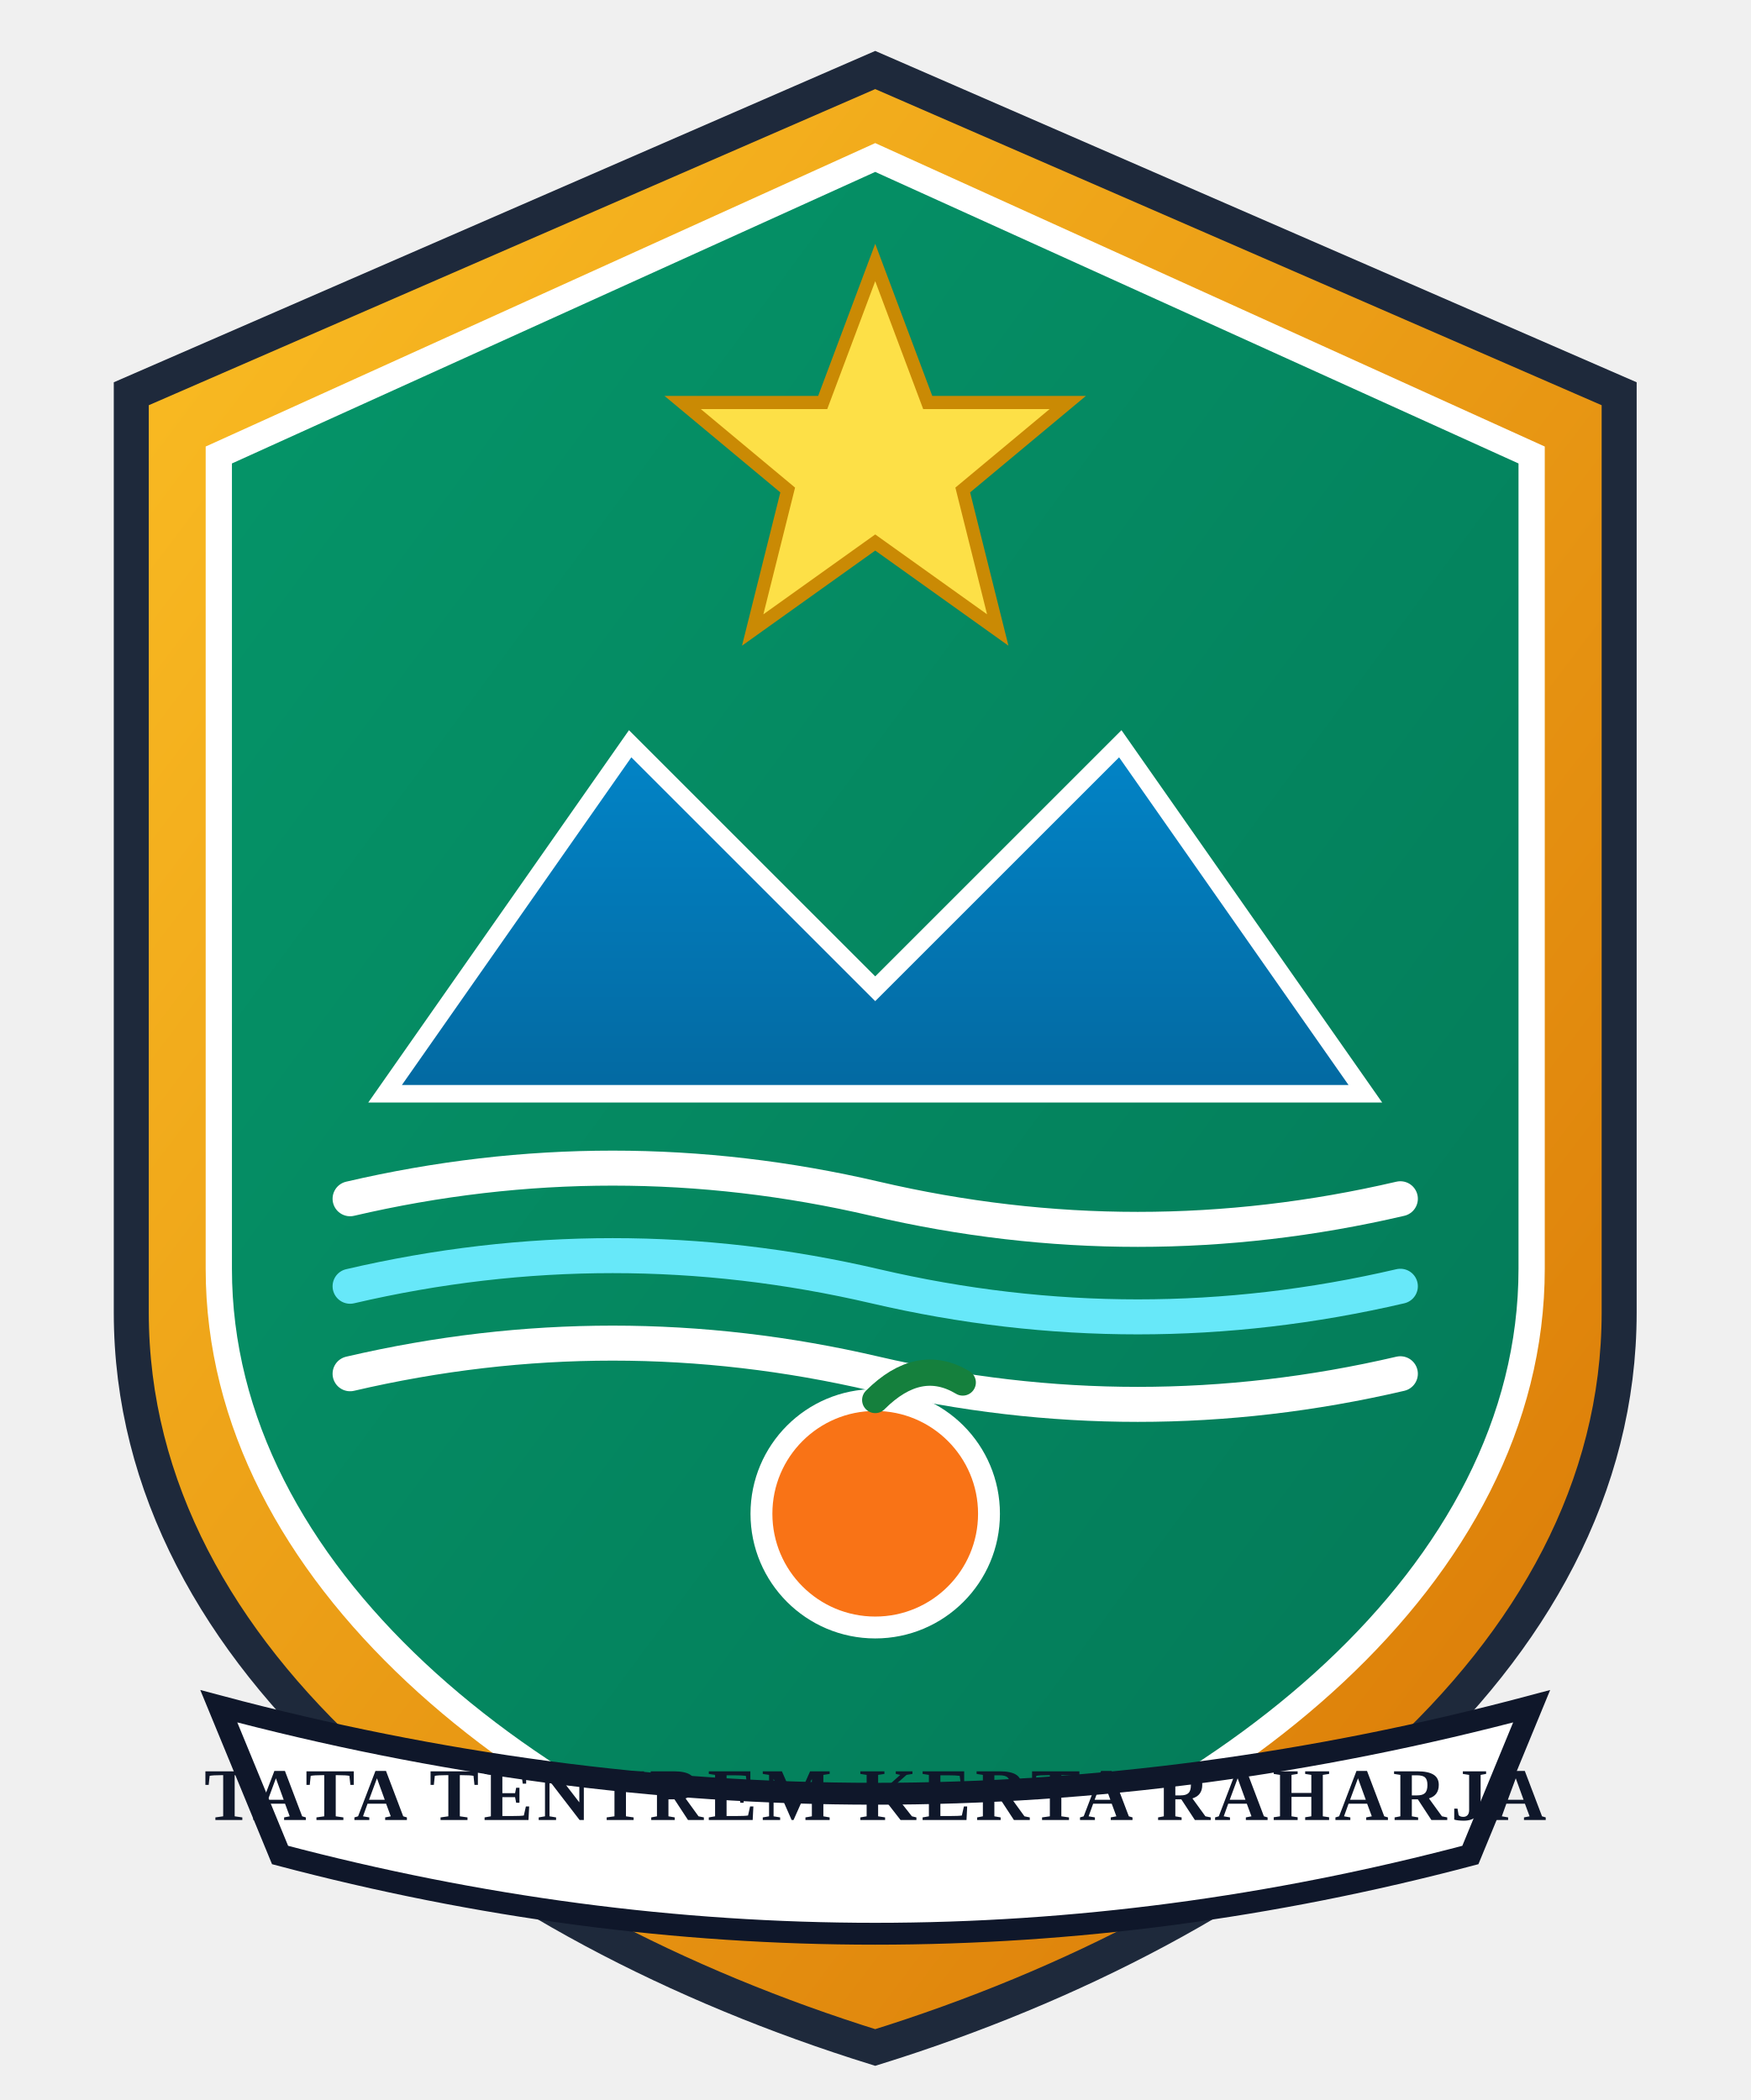
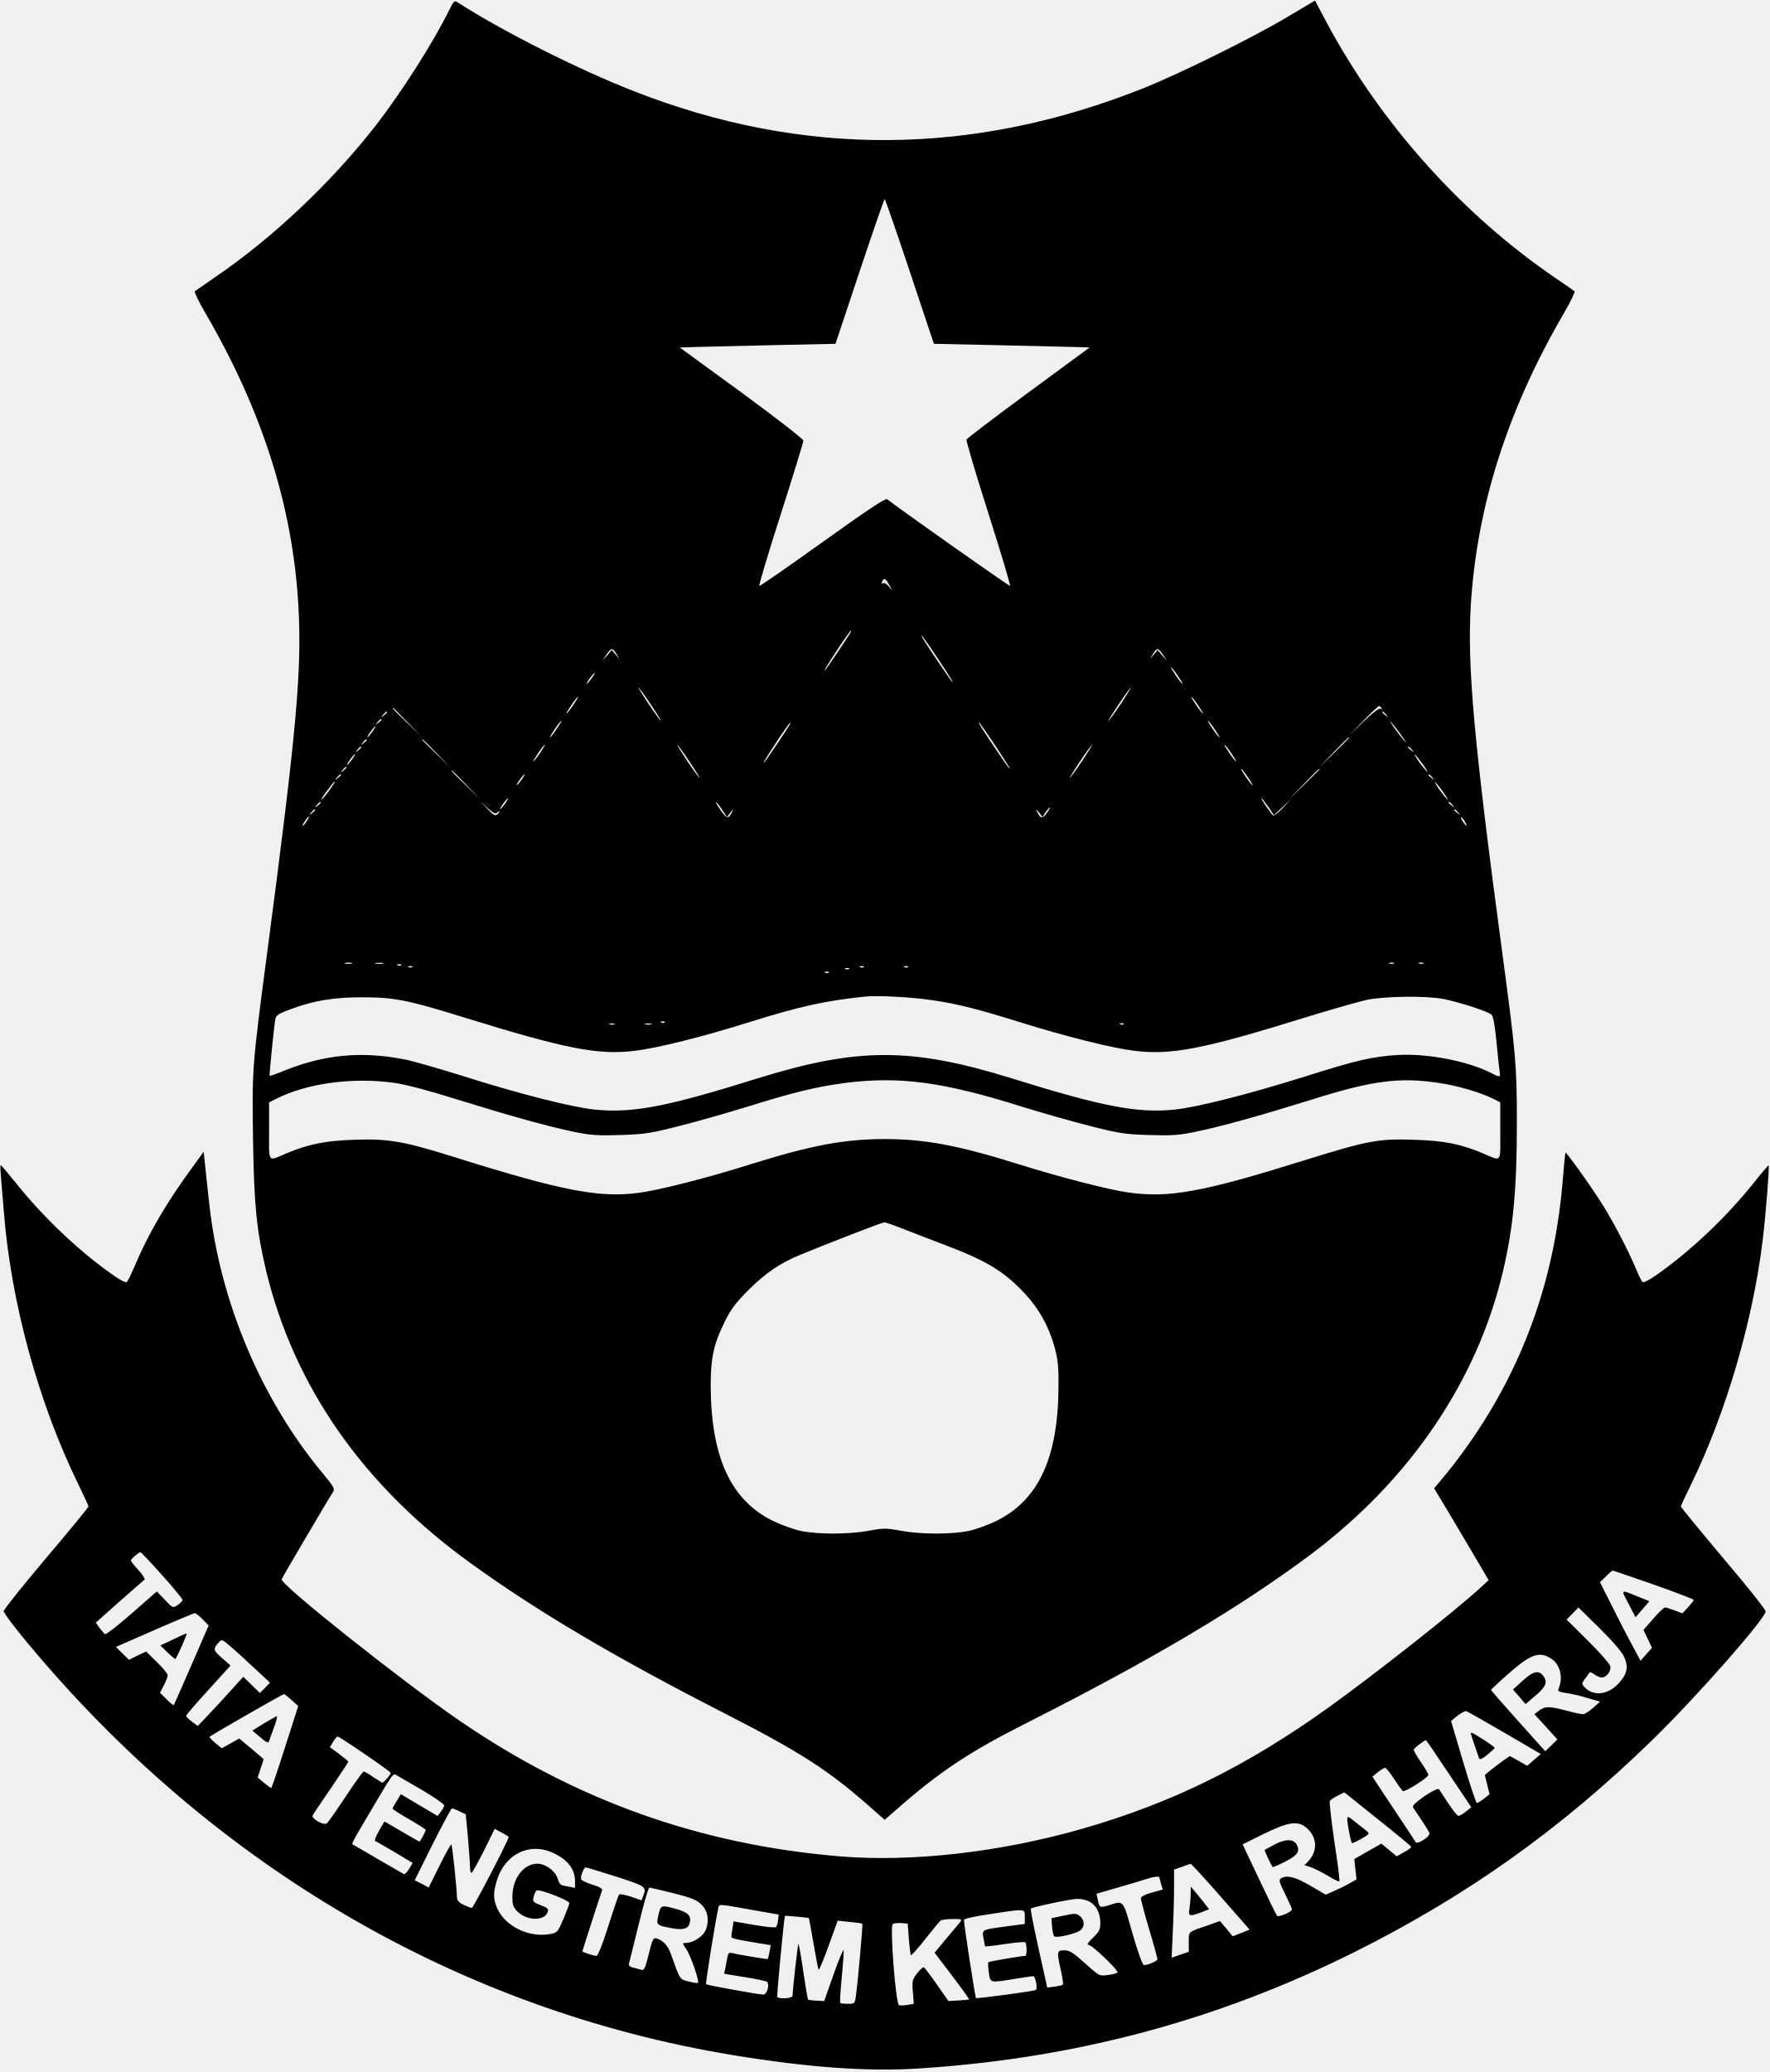
- <svg xmlns="http://www.w3.org/2000/svg" viewBox="0 0 200 240" width="100%" height="100%">
-   <defs>
-     <linearGradient id="shieldGrad" x1="0%" y1="0%" x2="100%" y2="100%">
-       <stop offset="0%" stop-color="#059669" />
-       <stop offset="100%" stop-color="#047857" />
-     </linearGradient>
-     <linearGradient id="goldGrad" x1="0%" y1="0%" x2="100%" y2="100%">
-       <stop offset="0%" stop-color="#FBBF24" />
-       <stop offset="100%" stop-color="#D97706" />
-     </linearGradient>
-     <linearGradient id="mountainGrad" x1="0%" y1="0%" x2="0%" y2="100%">
-       <stop offset="0%" stop-color="#0284C7" />
-       <stop offset="100%" stop-color="#0369A1" />
-     </linearGradient>
-   </defs>
-   <path d="M100 8 L185 45 V150 C185 190 145 220 100 234 C55 220 15 190 15 150 V45 Z" fill="url(#goldGrad)" stroke="#1E293B" stroke-width="4" />
-   <path d="M100 18 L175 52 V145 C175 180 140 208 100 220 C60 208 25 180 25 145 V52 Z" fill="url(#shieldGrad)" stroke="#FFFFFF" stroke-width="3" />
-   <polygon points="100,30 106,46 122,46 110,56 114,72 100,62 86,72 90,56 78,46 94,46" fill="#FDE047" stroke="#CA8A04" stroke-width="1.5" />
-   <path d="M44 125 L72 85 L100 113 L128 85 L156 125 Z" fill="url(#mountainGrad)" stroke="#FFFFFF" stroke-width="2" />
-   <path d="M40 137 Q70 130 100 137 T160 137" fill="none" stroke="#FFFFFF" stroke-width="4" stroke-linecap="round" />
-   <path d="M40 147 Q70 140 100 147 T160 147" fill="none" stroke="#67E8F9" stroke-width="4" stroke-linecap="round" />
-   <path d="M40 157 Q70 150 100 157 T160 157" fill="none" stroke="#FFFFFF" stroke-width="4" stroke-linecap="round" />
-   <circle cx="100" cy="173" r="13" fill="#F97316" stroke="#FFFFFF" stroke-width="2.5" />
-   <path d="M100 160 Q105 155 110 158" fill="none" stroke="#15803D" stroke-width="3" stroke-linecap="round" />
-   <path d="M25 195 Q100 215 175 195 L168 212 Q100 230 32 212 Z" fill="#FFFFFF" stroke="#0F172A" stroke-width="2.5" />
-   <text x="100" y="208" text-anchor="middle" font-size="8.5" font-weight="900" font-family="'Times New Roman', serif" fill="#0F172A" letter-spacing="0.5">
-     TATA TENTREM KERTA RAHARJA
-   </text>
+ <svg xmlns="http://www.w3.org/2000/svg" version="1.0" width="960pt" height="1124pt" viewBox="0 0 960 1124" preserveAspectRatio="xMidYMid meet">
+   <g transform="translate(0,1124) scale(0.1,-0.1)" fill="#000000" stroke="none">
+     <path d="M2436 11183 c-84 -171 -258 -445 -399 -626 -241 -309 -560 -610 -872 -822 -55 -38 -103 -71 -108 -75 -4 -4 22 -58 59 -121 308 -530 473 -1049 503 -1587 20 -344 -10 -673 -169 -1877 -82 -620 -83 -635 -77 -1019 5 -354 20 -496 71 -710 152 -629 528 -1167 1111 -1587 367 -265 786 -512 1389 -820 404 -207 559 -307 790 -513 l66 -58 55 48 c240 212 404 321 726 483 678 343 1149 623 1534 911 535 402 901 941 1040 1535 56 239 75 444 75 805 0 309 -5 370 -79 920 -154 1147 -191 1557 -171 1886 33 537 198 1057 504 1583 37 63 63 118 59 121 -5 4 -48 34 -98 68 -514 349 -957 845 -1252 1399 l-58 110 -150 -89 c-188 -112 -582 -307 -780 -386 -927 -370 -1848 -376 -2765 -17 -302 118 -713 325 -955 481 -20 13 -23 10 -49 -43z m2500 -1415 l131 -393 326 -7 c180 -4 370 -9 423 -10 l96 -3 -332 -244 c-182 -134 -334 -249 -336 -256 -3 -6 51 -187 119 -401 68 -214 121 -390 117 -392 -6 -2 -580 403 -667 470 -9 7 -113 -63 -349 -232 -185 -132 -339 -240 -344 -238 -4 2 48 176 116 388 68 212 123 392 123 400 0 8 -151 125 -335 260 l-336 245 96 3 c53 1 243 6 423 10 l326 7 131 393 c72 215 133 392 136 392 3 0 64 -177 136 -392z m-112 -1700 l18 -33 -20 24 c-10 13 -24 21 -31 17 -7 -5 -9 -1 -5 8 9 24 18 20 38 -16z m-210 -260 c-22 -38 -128 -194 -137 -203 -13 -12 10 25 81 133 30 45 57 82 59 82 2 0 1 -6 -3 -12z m473 -138 c76 -116 92 -141 76 -125 -10 10 -142 206 -158 235 -22 40 19 -15 82 -110z m-1743 23 l17 -28 -21 24 -21 25 -25 -30 -26 -29 22 33 c26 39 33 40 54 5z m2966 -5 l22 -33 -26 29 -25 30 -21 -25 -21 -24 17 28 c21 35 28 34 54 -5z m80 -113 c17 -25 29 -45 26 -45 -3 0 -19 20 -36 45 -17 25 -29 45 -26 45 3 0 19 -20 36 -45z m-3180 -15 c-12 -16 -24 -30 -26 -30 -3 0 4 14 16 30 12 17 24 30 26 30 3 0 -4 -13 -16 -30z m320 -140 c33 -49 58 -90 56 -90 -3 0 -33 41 -66 90 -33 50 -58 90 -56 90 3 0 33 -40 66 -90z m2550 0 c-33 -49 -63 -90 -66 -90 -2 0 23 41 56 90 33 50 63 90 66 90 2 0 -23 -40 -56 -90z m-2970 -5 c-17 -25 -33 -45 -36 -45 -3 0 9 20 26 45 17 25 33 45 36 45 3 0 -9 -20 -26 -45z m3390 0 c17 -25 29 -45 26 -45 -3 0 -19 20 -36 45 -17 25 -29 45 -26 45 3 0 19 -20 36 -45z m996 -17 c5 -7 3 -8 -5 -3 -9 5 -41 -20 -95 -71 l-81 -79 80 83 c44 45 83 82 87 82 4 0 10 -5 14 -12z m-5286 -75 l75 -78 -77 75 c-43 41 -78 76 -78 77 0 8 11 -3 80 -74z m-110 53 c0 -2 -8 -10 -17 -17 -16 -13 -17 -12 -4 4 13 16 21 21 21 13z m5421 -13 c13 -16 12 -17 -3 -4 -10 7 -18 15 -18 17 0 8 8 3 21 -13z m-5451 -27 c0 -2 -8 -10 -17 -17 -16 -13 -17 -12 -4 4 13 16 21 21 21 13z m5541 -96 c23 -35 25 -38 5 -15 -14 17 -40 50 -57 75 -23 35 -25 38 -5 15 14 -16 40 -50 57 -75z m-4591 45 c-17 -25 -33 -45 -36 -45 -3 0 9 20 26 45 17 25 33 45 36 45 3 0 -9 -20 -26 -45z m3570 0 c17 -25 29 -45 26 -45 -3 0 -19 20 -36 45 -17 25 -29 45 -26 45 3 0 19 -20 36 -45z m-2306 23 c-22 -38 -128 -194 -137 -203 -13 -12 10 25 81 133 30 45 57 82 59 82 2 0 1 -6 -3 -12z m1113 -108 c76 -116 92 -141 76 -125 -10 10 -142 206 -158 235 -22 40 19 -15 82 -110z m-3377 70 c-12 -16 -24 -30 -26 -30 -3 0 4 14 16 30 12 17 24 30 26 30 3 0 -4 -13 -16 -30z m5300 -33 c0 -1 -37 -38 -82 -82 l-83 -80 80 83 c74 76 85 87 85 79z m-5330 -11 c0 -2 -8 -10 -17 -17 -16 -13 -17 -12 -4 4 13 16 21 21 21 13z m380 -73 l75 -78 -77 75 c-72 69 -83 80 -75 80 1 0 36 -35 77 -77z m560 2 c-17 -25 -33 -45 -36 -45 -3 0 9 20 26 45 17 25 33 45 36 45 3 0 -9 -20 -26 -45z m810 -45 c33 -49 58 -90 56 -90 -3 0 -33 41 -66 90 -33 50 -58 90 -56 90 3 0 33 -40 66 -90z m2130 0 c-33 -49 -63 -90 -66 -90 -2 0 23 41 56 90 33 50 63 90 66 90 2 0 -23 -40 -56 -90z m810 45 c17 -25 29 -45 26 -45 -3 0 -19 20 -36 45 -17 25 -29 45 -26 45 3 0 19 -20 36 -45z m-4720 31 c0 -2 -8 -10 -17 -17 -16 -13 -17 -12 -4 4 13 16 21 21 21 13z m5701 -13 c13 -16 12 -17 -3 -4 -10 7 -18 15 -18 17 0 8 8 3 21 -13z m-5751 -53 c-12 -16 -24 -30 -26 -30 -3 0 4 14 16 30 12 17 24 30 26 30 3 0 -4 -13 -16 -30z m5810 -26 c18 -26 29 -45 24 -42 -5 4 -25 28 -44 54 -18 26 -29 45 -24 42 5 -4 25 -28 44 -54z m-5840 -18 c0 -2 -8 -10 -17 -17 -16 -13 -17 -12 -4 4 13 16 21 21 21 13z m4890 -51 c17 -25 29 -45 26 -45 -3 0 -19 20 -36 45 -17 25 -29 45 -26 45 3 0 19 -20 36 -45z m390 42 c0 -1 -37 -38 -82 -82 l-83 -80 80 83 c74 76 85 87 85 79z m-4630 -84 l75 -78 -77 75 c-72 69 -83 80 -75 80 1 0 36 -35 77 -77z m-680 53 c0 -2 -8 -10 -17 -17 -16 -13 -17 -12 -4 4 13 16 21 21 21 13z m980 -26 c-12 -16 -24 -30 -26 -30 -3 0 4 14 16 30 12 17 24 30 26 30 3 0 -4 -13 -16 -30z m4941 13 c13 -16 12 -17 -3 -4 -10 7 -18 15 -18 17 0 8 8 3 21 -13z m-5983 -69 c-18 -25 -37 -48 -43 -52 -5 -3 3 12 19 34 45 60 48 64 53 64 2 0 -11 -21 -29 -46z m6042 -10 c18 -26 29 -45 24 -42 -5 4 -25 28 -44 54 -18 26 -29 45 -24 42 5 -4 25 -28 44 -54z m-5090 -64 c-12 -16 -24 -30 -26 -30 -3 0 4 14 16 30 12 17 24 30 26 30 3 0 -4 -13 -16 -30z m4141 -16 l31 -46 47 44 46 43 -44 -47 c-24 -26 -48 -45 -53 -42 -11 7 -70 94 -64 94 3 0 19 -21 37 -46z m-5141 22 c0 -2 -8 -10 -17 -17 -16 -13 -17 -12 -4 4 13 16 21 21 21 13z m958 -54 c7 7 12 9 12 6 0 -3 -6 -10 -13 -17 -10 -8 -23 -1 -53 32 l-39 42 40 -38 c32 -29 44 -34 53 -25z m1219 17 l27 -41 19 24 c17 22 18 22 8 1 -19 -37 -29 -35 -61 12 -17 25 -29 45 -26 45 3 0 18 -18 33 -41z m3964 24 c13 -16 12 -17 -3 -4 -10 7 -18 15 -18 17 0 8 8 3 21 -13z m-2201 -43 c-23 -32 -34 -32 -51 3 -10 21 -9 21 9 -1 l18 -24 17 26 c10 14 20 26 23 26 3 0 -4 -14 -16 -30z m-3970 16 c0 -2 -8 -10 -17 -17 -16 -13 -17 -12 -4 4 13 16 21 21 21 13z m6201 -13 c13 -16 12 -17 -3 -4 -10 7 -18 15 -18 17 0 8 8 3 21 -13z m-6247 -48 c-9 -14 -18 -25 -21 -25 -5 0 5 18 20 38 17 22 18 13 1 -13z m6286 -6 c15 -28 5 -23 -15 7 -9 15 -12 23 -6 20 6 -4 16 -16 21 -27z m-6042 -766 c-10 -2 -26 -2 -35 0 -10 3 -2 5 17 5 19 0 27 -2 18 -5z m170 0 c-10 -2 -28 -2 -40 0 -13 2 -5 4 17 4 22 1 32 -1 23 -4z m5485 0 c-7 -2 -19 -2 -25 0 -7 3 -2 5 12 5 14 0 19 -2 13 -5z m160 0 c-7 -2 -19 -2 -25 0 -7 3 -2 5 12 5 14 0 19 -2 13 -5z m-5546 -9 c-3 -3 -12 -4 -19 -1 -8 3 -5 6 6 6 11 1 17 -2 13 -5z m60 -10 c-3 -3 -12 -4 -19 -1 -8 3 -5 6 6 6 11 1 17 -2 13 -5z m2450 0 c-3 -3 -12 -4 -19 -1 -8 3 -5 6 6 6 11 1 17 -2 13 -5z m240 0 c-3 -3 -12 -4 -19 -1 -8 3 -5 6 6 6 11 1 17 -2 13 -5z m-320 -10 c-3 -3 -12 -4 -19 -1 -8 3 -5 6 6 6 11 1 17 -2 13 -5z m-110 -20 c-3 -3 -12 -4 -19 -1 -8 3 -5 6 6 6 11 1 17 -2 13 -5z m563 -150 c132 -19 250 -49 477 -120 243 -76 498 -140 616 -154 200 -25 374 8 927 180 140 43 291 86 335 96 97 20 321 23 415 5 88 -17 246 -68 263 -86 9 -9 18 -60 26 -142 7 -70 14 -143 17 -160 6 -38 4 -39 -39 -17 -128 67 -347 110 -511 101 -139 -8 -225 -28 -506 -117 -299 -94 -582 -166 -705 -179 -204 -21 -390 15 -885 169 -545 169 -835 169 -1380 0 -495 -155 -680 -190 -885 -169 -124 13 -405 84 -720 184 -132 41 -274 82 -315 89 -230 44 -429 25 -640 -59 -46 -19 -86 -33 -87 -31 -3 3 25 284 32 313 4 16 24 28 89 51 123 45 229 62 381 62 173 0 246 -14 555 -110 553 -171 727 -205 927 -180 119 14 374 78 618 155 279 87 411 116 630 139 66 7 253 -3 365 -20z m-1453 -120 c-3 -3 -12 -4 -19 -1 -8 3 -5 6 6 6 11 1 17 -2 13 -5z m-274 -11 c-7 -2 -19 -2 -25 0 -7 3 -2 5 12 5 14 0 19 -2 13 -5z m200 0 c-7 -2 -21 -2 -30 0 -10 3 -4 5 12 5 17 0 24 -2 18 -5z m2564 1 c-3 -3 -12 -4 -19 -1 -8 3 -5 6 6 6 11 1 17 -2 13 -5z m-3952 -319 c65 -10 192 -44 341 -91 280 -87 488 -145 634 -175 88 -18 128 -20 250 -16 130 4 164 10 320 50 96 24 263 72 370 105 240 75 370 107 523 127 295 38 531 7 957 -127 107 -33 274 -81 370 -105 156 -40 190 -46 320 -50 122 -4 162 -2 250 16 146 30 354 88 634 175 332 105 480 124 696 91 97 -14 225 -52 293 -86 l37 -19 0 -156 c0 -178 11 -165 -98 -119 -117 49 -207 67 -367 72 -194 7 -254 -4 -600 -112 -551 -172 -731 -205 -952 -174 -104 14 -376 84 -598 154 -326 102 -508 136 -725 136 -217 0 -399 -34 -725 -136 -234 -74 -497 -141 -610 -156 -214 -28 -416 11 -990 191 -283 89 -366 104 -555 97 -155 -5 -246 -24 -362 -72 -109 -46 -98 -59 -98 119 l0 156 38 19 c169 86 421 119 647 86z m2762 -794 c54 -21 154 -60 223 -86 225 -85 321 -144 432 -264 76 -82 128 -176 159 -286 18 -65 23 -105 22 -210 0 -389 -107 -622 -336 -735 -45 -22 -113 -47 -152 -55 -93 -19 -259 -19 -367 1 -81 15 -95 15 -175 0 -109 -20 -275 -20 -368 -1 -38 8 -107 33 -152 55 -230 113 -337 349 -337 740 1 148 16 218 76 340 34 69 58 101 132 175 92 91 170 144 280 189 148 61 442 175 453 175 7 1 57 -17 110 -38z" />
+     <path d="M1044 4908 c-138 -188 -241 -363 -314 -538 -18 -41 -36 -79 -41 -84 -5 -6 -34 8 -71 34 -186 129 -383 316 -532 503 -43 53 -80 97 -82 97 -3 0 -2 -28 1 -62 3 -35 10 -121 16 -193 39 -493 188 -1036 405 -1479 30 -61 54 -114 54 -118 0 -5 -103 -131 -230 -280 -126 -150 -230 -279 -230 -288 0 -10 58 -87 129 -172 1006 -1211 2345 -1993 3831 -2237 400 -66 731 -90 1003 -72 849 54 1620 260 2367 632 612 306 1121 668 1619 1154 236 230 611 656 611 694 0 9 -103 139 -230 288 -126 150 -230 276 -230 281 0 4 25 58 55 119 189 387 336 887 389 1328 17 137 37 397 32 403 -2 1 -38 -41 -81 -95 -150 -188 -347 -374 -533 -503 -37 -26 -66 -40 -71 -34 -5 5 -21 38 -36 74 -45 107 -134 276 -198 373 -66 102 -179 258 -183 254 -2 -2 -8 -63 -14 -137 -41 -523 -200 -984 -481 -1400 -43 -63 -109 -153 -148 -200 l-70 -84 19 -31 c10 -16 77 -128 148 -248 l129 -219 -46 -42 c-134 -124 -580 -475 -826 -651 -445 -318 -845 -515 -1331 -655 -446 -128 -928 -183 -1319 -150 -761 64 -1432 304 -2065 738 -311 214 -970 737 -962 765 3 9 248 426 278 472 12 19 7 28 -57 105 -332 400 -555 929 -613 1455 -9 77 -19 173 -23 213 l-8 74 -61 -84z m-165 -2212 c61 -68 111 -129 111 -135 0 -6 -12 -18 -26 -28 -26 -17 -27 -17 -70 29 l-43 45 -136 -119 c-74 -65 -140 -116 -145 -113 -5 3 -18 19 -30 34 l-20 29 127 113 c71 62 132 116 137 120 4 4 -10 27 -33 52 -23 24 -41 48 -41 52 0 8 42 44 52 45 3 0 56 -56 117 -124z m8094 -52 c119 -42 217 -80 217 -83 0 -3 -14 -21 -31 -40 l-31 -33 -42 16 c-23 9 -46 16 -52 16 -6 0 -35 -27 -64 -61 l-53 -61 23 -48 23 -49 -31 -35 -31 -35 -44 82 c-25 45 -74 141 -110 213 l-66 131 32 31 c17 18 34 32 37 32 3 0 103 -34 223 -76z m-161 -392 c25 -55 17 -92 -29 -143 -58 -64 -139 -73 -187 -20 -15 17 -15 20 6 47 12 16 23 31 24 33 2 1 13 -4 26 -13 12 -9 30 -16 39 -16 26 0 52 36 46 62 -4 13 -58 75 -122 138 l-115 114 32 33 32 33 114 -112 c71 -70 122 -129 134 -156z m-7713 204 l33 -34 -93 -214 c-51 -117 -94 -215 -96 -218 -2 -2 -20 12 -39 32 l-36 35 21 41 c12 23 21 47 21 54 0 8 -26 40 -58 71 l-59 58 -47 -22 -46 -23 -36 35 -35 35 208 91 c114 50 213 91 219 92 5 1 25 -14 43 -33z m281 -265 l85 -79 -27 -28 -28 -28 -45 44 -45 44 -67 -74 c-37 -41 -93 -102 -124 -134 l-56 -59 -31 23 c-18 13 -32 28 -32 32 0 5 54 68 121 141 l120 132 -47 41 c-48 42 -49 48 -16 86 14 16 18 15 61 -22 25 -21 84 -75 131 -119z m7041 48 c45 -32 61 -102 35 -160 -6 -13 2 -17 40 -23 26 -3 78 -15 116 -27 l70 -20 -39 -34 c-21 -19 -45 -34 -53 -34 -8 -1 -49 8 -90 19 -94 25 -118 25 -150 0 l-25 -19 35 -38 c19 -21 48 -52 63 -69 l27 -30 -33 -32 -33 -32 -147 164 c-81 90 -147 166 -147 169 0 2 39 39 88 82 128 114 176 131 243 84z m-6839 -221 l36 -33 -71 -222 c-39 -123 -73 -223 -76 -223 -3 1 -21 14 -40 30 l-33 28 16 48 c9 26 16 49 16 51 0 1 -30 27 -66 57 l-66 55 -48 -27 -47 -26 -34 28 c-19 16 -33 31 -32 34 2 6 395 231 404 232 3 0 22 -15 41 -32z m6581 -178 l197 -115 -37 -32 -37 -32 -47 27 -47 26 -39 -27 c-21 -15 -51 -38 -68 -52 l-29 -24 13 -52 13 -52 -30 -24 c-17 -13 -35 -24 -39 -24 -4 0 -38 100 -74 222 l-66 223 35 29 c20 15 41 26 47 25 6 -2 100 -55 208 -118z m-6183 -116 c77 -52 140 -98 140 -102 -1 -10 -37 -52 -45 -52 -3 0 -26 14 -50 30 -24 17 -47 30 -52 30 -4 0 -48 -61 -97 -135 -49 -74 -95 -140 -102 -146 -17 -14 -88 26 -77 44 3 7 48 73 100 149 51 75 93 139 93 141 0 3 -23 22 -50 42 l-50 37 17 29 c10 16 21 29 25 29 4 0 71 -43 148 -96z m5881 -106 l122 -182 -29 -23 c-16 -13 -34 -23 -40 -23 -10 0 -33 31 -106 143 -10 16 -151 -80 -142 -96 4 -7 25 -38 46 -69 21 -32 41 -64 44 -72 6 -17 -65 -64 -75 -49 -3 6 -58 88 -121 183 l-114 172 29 24 c17 13 35 24 40 24 6 0 27 -27 49 -60 21 -33 43 -63 48 -66 11 -7 138 74 138 88 0 5 -18 36 -40 68 -22 32 -40 63 -40 68 0 8 57 51 67 52 2 0 57 -82 124 -182z m-5568 -90 c64 -38 117 -75 117 -81 0 -7 -8 -22 -18 -35 l-18 -23 -100 59 -99 59 -22 -36 c-13 -20 -23 -39 -23 -42 0 -4 41 -30 90 -58 50 -29 90 -55 90 -57 0 -8 -30 -64 -34 -64 -2 0 -46 25 -97 55 l-93 54 -30 -51 c-16 -29 -26 -53 -20 -55 5 -2 53 -29 106 -61 l97 -58 -20 -33 c-10 -17 -23 -30 -27 -28 -15 8 -277 161 -281 163 -2 2 14 34 36 71 199 338 183 314 206 302 12 -7 75 -43 140 -81z m5364 -306 c2 -4 -16 -17 -38 -29 l-41 -23 -42 35 -41 34 -74 -42 -73 -42 6 -55 6 -55 -40 -23 c-23 -13 -60 -31 -84 -41 l-43 -19 -84 49 c-83 48 -127 59 -159 39 -13 -8 -9 -21 23 -85 20 -41 37 -79 37 -83 0 -13 -72 -44 -81 -35 -4 4 -48 94 -97 198 l-90 190 109 54 c136 67 190 76 236 37 60 -50 64 -126 12 -182 l-21 -22 34 -11 c18 -6 59 -27 92 -46 32 -20 61 -34 63 -31 3 2 -9 99 -27 215 -17 116 -28 216 -25 221 4 6 23 19 43 29 l36 18 180 -144 c100 -80 182 -148 183 -151z m-5164 192 l34 -16 12 -127 c6 -69 11 -141 11 -158 0 -18 4 -33 8 -33 4 0 34 54 67 119 l59 120 38 -20 c21 -11 38 -22 38 -24 0 -16 -192 -385 -200 -385 -5 0 -25 8 -45 17 -26 12 -35 23 -36 42 -1 55 -25 280 -30 285 -3 3 -31 -48 -64 -114 l-59 -119 -38 20 -38 19 97 195 c54 107 101 195 105 195 4 0 23 -7 41 -16z m507 -225 c79 -36 120 -88 120 -154 l0 -36 -37 7 c-46 8 -45 8 -59 47 -13 39 -66 77 -108 77 -75 0 -136 -80 -136 -179 0 -44 4 -57 28 -81 50 -50 145 -52 163 -4 7 19 2 24 -38 39 -41 16 -44 20 -38 44 3 14 10 30 15 35 12 12 180 -53 179 -68 0 -6 -15 -45 -32 -86 -32 -73 -33 -75 -75 -82 -116 -20 -245 45 -286 144 -20 47 -20 81 -1 145 43 144 176 211 305 152z m3591 -201 c69 -79 140 -159 158 -180 l31 -36 -46 -18 -46 -18 -34 42 -35 41 -67 -24 c-109 -37 -102 -31 -102 -90 l0 -53 -47 -16 -46 -16 6 137 c4 75 7 182 7 239 l0 102 43 15 c23 9 44 16 47 16 3 1 62 -63 131 -141z m-3248 72 c163 -53 166 -55 147 -104 l-9 -25 -57 20 c-32 10 -61 16 -65 12 -4 -5 -30 -81 -58 -170 -32 -102 -57 -163 -65 -163 -15 0 -76 20 -76 25 0 4 99 311 107 331 3 8 -15 19 -52 30 -32 10 -59 23 -62 29 -5 15 14 65 25 65 4 0 79 -23 165 -50z m2947 -3 c0 -1 4 -17 9 -35 l10 -32 -60 -17 c-38 -10 -59 -22 -59 -31 0 -8 20 -84 45 -168 25 -83 45 -157 45 -162 0 -10 -52 -32 -74 -32 -7 0 -34 76 -61 170 -53 187 -47 180 -127 155 -52 -15 -53 -15 -62 31 l-7 31 128 37 c70 20 139 41 153 46 24 8 60 13 60 7z m-2657 -82 c132 -33 152 -42 182 -77 30 -36 33 -96 8 -139 -18 -30 -67 -59 -102 -59 -20 0 -20 0 3 -34 23 -34 72 -174 63 -182 -2 -3 -25 0 -50 7 -50 12 -46 6 -98 152 -14 41 -42 71 -75 81 -20 6 -23 0 -44 -84 -18 -73 -25 -90 -39 -86 -9 3 -29 8 -44 12 -20 4 -27 12 -24 23 2 9 26 105 53 214 26 108 52 197 57 197 5 0 54 -11 110 -25z m2277 -50 c38 -20 60 -63 60 -116 0 -36 -6 -48 -40 -81 -25 -23 -35 -38 -25 -38 20 0 168 -141 158 -151 -4 -4 -28 -10 -53 -13 -45 -6 -46 -6 -123 64 -65 58 -84 70 -112 70 -41 0 -42 -5 -19 -109 9 -40 14 -74 11 -77 -3 -3 -23 -8 -45 -11 l-40 -5 -15 68 c-50 220 -78 356 -74 360 8 9 213 52 250 53 21 1 51 -6 67 -14z m-1810 -49 l125 -22 -3 -29 c-2 -17 -7 -34 -12 -39 -4 -4 -58 1 -119 12 l-111 19 -6 -38 c-4 -21 -6 -42 -6 -46 1 -8 25 -14 140 -33 l74 -12 -7 -37 c-4 -20 -8 -37 -9 -38 -3 -3 -173 26 -198 33 -12 3 -18 -3 -22 -26 -3 -16 -8 -43 -11 -59 l-6 -28 109 -18 c60 -9 115 -21 122 -25 18 -11 3 -70 -19 -70 -24 0 -305 51 -310 56 -4 4 51 347 66 411 6 26 -11 27 203 -11z m1460 -35 l0 -38 -92 -12 c-146 -20 -139 -16 -132 -65 4 -22 8 -42 9 -44 2 -2 49 3 106 12 56 8 106 13 111 10 10 -6 11 -74 1 -74 -24 -1 -196 -30 -200 -34 -3 -2 -2 -28 2 -55 8 -59 4 -58 140 -36 50 8 95 15 101 15 12 0 25 -68 14 -75 -11 -7 -320 -48 -325 -44 -4 5 -65 399 -65 423 0 8 51 19 138 32 201 31 192 31 192 -15z m-1172 -6 c2 -1 13 -64 26 -139 13 -75 25 -139 28 -141 3 -3 27 55 54 130 l49 136 65 -7 c36 -3 67 -8 69 -10 3 -3 -24 -312 -35 -391 -6 -42 -7 -43 -43 -43 -21 0 -40 2 -42 5 -3 2 1 64 8 137 7 73 12 140 10 148 -1 8 -26 -50 -54 -130 l-51 -145 -42 2 c-23 1 -44 4 -46 6 -2 2 -14 72 -26 155 -12 83 -24 149 -26 147 -4 -3 -31 -246 -32 -282 0 -14 -76 -19 -83 -5 -3 6 37 433 42 439 2 2 126 -9 129 -12z m821 -22 c-8 -9 -42 -50 -76 -91 l-62 -75 95 -125 c52 -68 93 -126 92 -128 -2 -2 -28 -4 -58 -6 l-54 -3 -63 90 c-34 49 -66 91 -71 93 -5 1 -22 -14 -37 -34 -25 -33 -27 -41 -22 -100 l5 -64 -34 -6 c-18 -3 -39 -4 -46 -2 -18 6 -51 429 -34 441 6 4 27 6 46 5 l35 -3 6 -83 c4 -45 9 -85 11 -88 3 -3 39 37 79 88 40 51 77 96 83 100 6 4 35 8 65 8 49 0 52 -1 40 -17z" />
+     <path d="M8836 2540 l38 -73 38 44 37 43 -55 22 c-104 43 -101 45 -58 -36z" />
+     <path d="M938 2346 l-68 -32 40 -39 c22 -21 41 -37 42 -34 17 26 66 139 60 138 -4 0 -37 -15 -74 -33z" />
+     <path d="M8262 2123 l-53 -48 34 -39 34 -40 45 38 c64 53 76 78 54 111 -25 37 -55 32 -114 -22z" />
+     <path d="M1432 1891 l-63 -39 43 -36 c28 -25 44 -33 47 -24 2 7 14 41 27 76 13 34 20 62 16 62 -4 -1 -35 -18 -70 -39z" />
+     <path d="M7980 1837 c0 -4 33 -103 45 -135 3 -9 17 -4 45 19 22 18 40 35 40 38 0 6 -116 81 -125 81 -3 0 -5 -2 -5 -3z" />
+     <path d="M7310 1372 c0 -25 19 -124 25 -130 2 -2 25 8 51 23 46 27 47 28 27 44 -12 9 -39 31 -62 49 -36 30 -41 31 -41 14z" />
+     <path d="M6915 1234 c-27 -15 -51 -28 -53 -29 -3 -3 35 -84 43 -93 2 -2 30 10 64 27 70 36 85 56 68 92 -17 34 -60 35 -122 3z" />
+     <path d="M6460 965 c0 -22 -3 -57 -6 -77 -8 -44 -1 -46 63 -22 l43 17 -20 26 c-11 14 -33 42 -49 61 l-30 35 -1 -40z" />
+     <path d="M3573 853 c-13 -56 -13 -57 68 -72 64 -13 93 -5 101 27 10 38 -8 58 -69 75 -86 24 -88 24 -100 -30z" />
+     <path d="M5760 846 l-55 -12 3 -44 c2 -25 7 -49 12 -54 10 -10 106 11 138 30 27 17 29 55 4 77 -21 19 -26 19 -102 3z" />
+   </g>
</svg>
